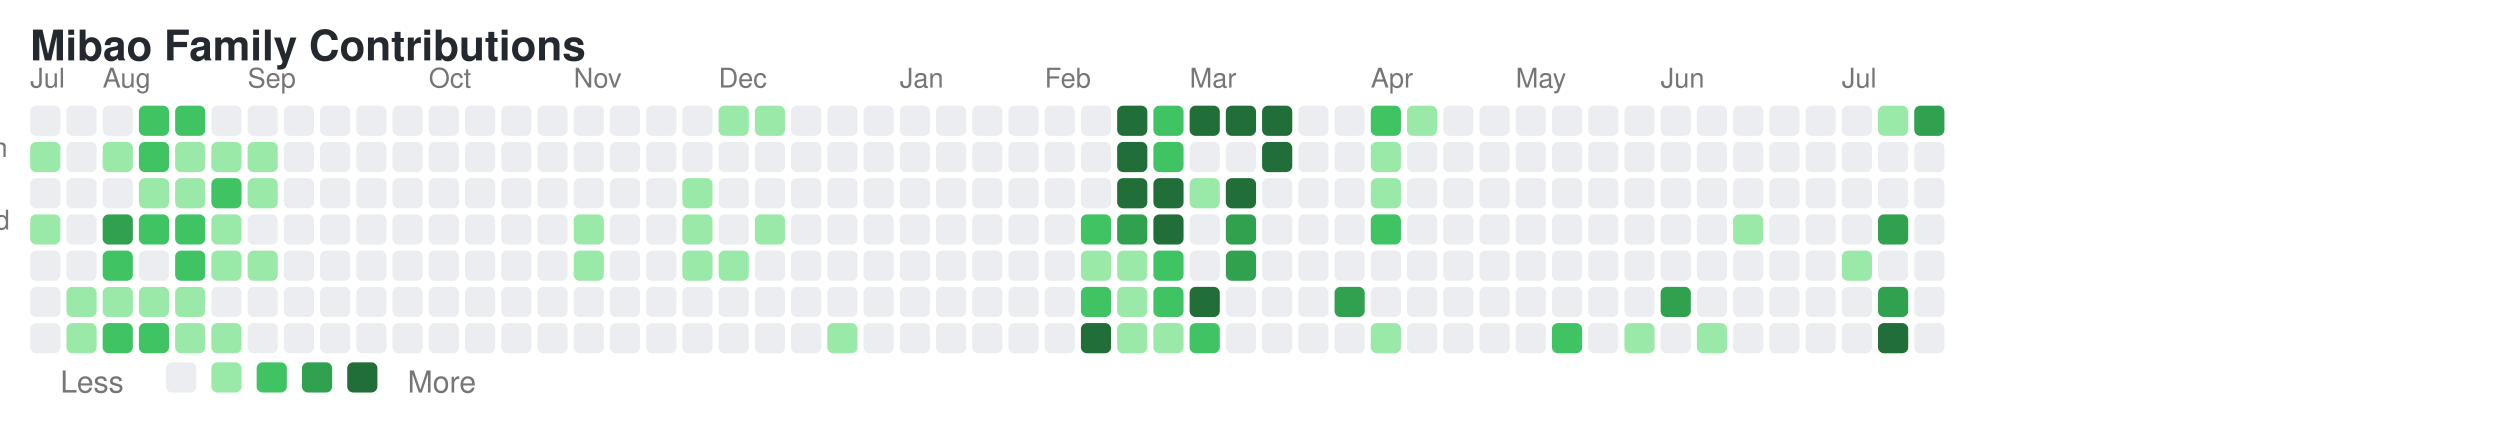
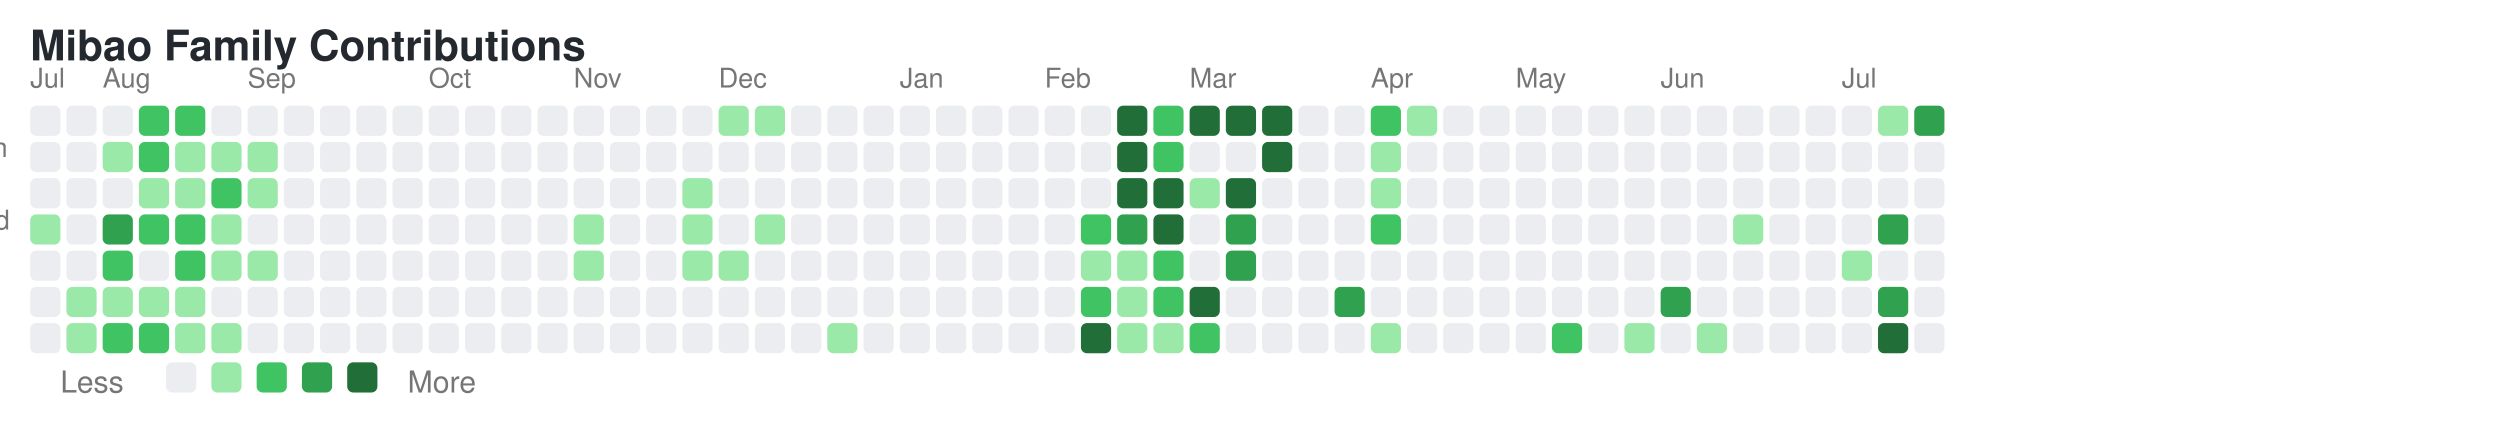
<svg xmlns="http://www.w3.org/2000/svg" width="828" height="140">
  <text x="10" y="20" font-family="-apple-system, BlinkMacSystemFont, Segoe UI, Helvetica, Arial, sans-serif" font-size="14" font-weight="600" fill="#24292f">Mibao Family Contributions</text>
  <g transform="translate(10, 35)">
    <text x="0" y="-6" font-family="-apple-system, BlinkMacSystemFont, Segoe UI, Helvetica, Arial, sans-serif" font-size="9" fill="#767676">Jul</text>
    <text x="24" y="-6" font-family="-apple-system, BlinkMacSystemFont, Segoe UI, Helvetica, Arial, sans-serif" font-size="9" fill="#767676">Aug</text>
    <text x="72" y="-6" font-family="-apple-system, BlinkMacSystemFont, Segoe UI, Helvetica, Arial, sans-serif" font-size="9" fill="#767676">Sep</text>
    <text x="132" y="-6" font-family="-apple-system, BlinkMacSystemFont, Segoe UI, Helvetica, Arial, sans-serif" font-size="9" fill="#767676">Oct</text>
    <text x="180" y="-6" font-family="-apple-system, BlinkMacSystemFont, Segoe UI, Helvetica, Arial, sans-serif" font-size="9" fill="#767676">Nov</text>
    <text x="228" y="-6" font-family="-apple-system, BlinkMacSystemFont, Segoe UI, Helvetica, Arial, sans-serif" font-size="9" fill="#767676">Dec</text>
    <text x="288" y="-6" font-family="-apple-system, BlinkMacSystemFont, Segoe UI, Helvetica, Arial, sans-serif" font-size="9" fill="#767676">Jan</text>
    <text x="336" y="-6" font-family="-apple-system, BlinkMacSystemFont, Segoe UI, Helvetica, Arial, sans-serif" font-size="9" fill="#767676">Feb</text>
    <text x="384" y="-6" font-family="-apple-system, BlinkMacSystemFont, Segoe UI, Helvetica, Arial, sans-serif" font-size="9" fill="#767676">Mar</text>
    <text x="444" y="-6" font-family="-apple-system, BlinkMacSystemFont, Segoe UI, Helvetica, Arial, sans-serif" font-size="9" fill="#767676">Apr</text>
    <text x="492" y="-6" font-family="-apple-system, BlinkMacSystemFont, Segoe UI, Helvetica, Arial, sans-serif" font-size="9" fill="#767676">May</text>
    <text x="540" y="-6" font-family="-apple-system, BlinkMacSystemFont, Segoe UI, Helvetica, Arial, sans-serif" font-size="9" fill="#767676">Jun</text>
    <text x="600" y="-6" font-family="-apple-system, BlinkMacSystemFont, Segoe UI, Helvetica, Arial, sans-serif" font-size="9" fill="#767676">Jul</text>
    <text x="-25" y="17.0" font-family="-apple-system, BlinkMacSystemFont, Segoe UI, Helvetica, Arial, sans-serif" font-size="9" fill="#767676">Mon</text>
    <text x="-25" y="41.0" font-family="-apple-system, BlinkMacSystemFont, Segoe UI, Helvetica, Arial, sans-serif" font-size="9" fill="#767676">Wed</text>
    <text x="-25" y="65.0" font-family="-apple-system, BlinkMacSystemFont, Segoe UI, Helvetica, Arial, sans-serif" font-size="9" fill="#767676">Fri</text>
    <rect x="0" y="0" width="10" height="10" fill="#ebedf0" rx="2" />
-     <rect x="0" y="12" width="10" height="10" fill="#9be9a8" rx="2" />
+     <rect x="0" y="12" width="10" height="10" fill="#ebedf0" rx="2" />
    <rect x="0" y="24" width="10" height="10" fill="#ebedf0" rx="2" />
    <rect x="0" y="36" width="10" height="10" fill="#9be9a8" rx="2" />
    <rect x="0" y="48" width="10" height="10" fill="#ebedf0" rx="2" />
    <rect x="0" y="60" width="10" height="10" fill="#ebedf0" rx="2" />
    <rect x="0" y="72" width="10" height="10" fill="#ebedf0" rx="2" />
    <rect x="12" y="0" width="10" height="10" fill="#ebedf0" rx="2" />
    <rect x="12" y="12" width="10" height="10" fill="#ebedf0" rx="2" />
    <rect x="12" y="24" width="10" height="10" fill="#ebedf0" rx="2" />
    <rect x="12" y="36" width="10" height="10" fill="#ebedf0" rx="2" />
    <rect x="12" y="48" width="10" height="10" fill="#ebedf0" rx="2" />
    <rect x="12" y="60" width="10" height="10" fill="#9be9a8" rx="2" />
    <rect x="12" y="72" width="10" height="10" fill="#9be9a8" rx="2" />
    <rect x="24" y="0" width="10" height="10" fill="#ebedf0" rx="2" />
    <rect x="24" y="12" width="10" height="10" fill="#9be9a8" rx="2" />
    <rect x="24" y="24" width="10" height="10" fill="#ebedf0" rx="2" />
    <rect x="24" y="36" width="10" height="10" fill="#30a14e" rx="2" />
    <rect x="24" y="48" width="10" height="10" fill="#40c463" rx="2" />
    <rect x="24" y="60" width="10" height="10" fill="#9be9a8" rx="2" />
    <rect x="24" y="72" width="10" height="10" fill="#40c463" rx="2" />
    <rect x="36" y="0" width="10" height="10" fill="#40c463" rx="2" />
    <rect x="36" y="12" width="10" height="10" fill="#40c463" rx="2" />
    <rect x="36" y="24" width="10" height="10" fill="#9be9a8" rx="2" />
    <rect x="36" y="36" width="10" height="10" fill="#40c463" rx="2" />
    <rect x="36" y="48" width="10" height="10" fill="#ebedf0" rx="2" />
    <rect x="36" y="60" width="10" height="10" fill="#9be9a8" rx="2" />
    <rect x="36" y="72" width="10" height="10" fill="#40c463" rx="2" />
    <rect x="48" y="0" width="10" height="10" fill="#40c463" rx="2" />
    <rect x="48" y="12" width="10" height="10" fill="#9be9a8" rx="2" />
    <rect x="48" y="24" width="10" height="10" fill="#9be9a8" rx="2" />
    <rect x="48" y="36" width="10" height="10" fill="#40c463" rx="2" />
    <rect x="48" y="48" width="10" height="10" fill="#40c463" rx="2" />
    <rect x="48" y="60" width="10" height="10" fill="#9be9a8" rx="2" />
    <rect x="48" y="72" width="10" height="10" fill="#9be9a8" rx="2" />
    <rect x="60" y="0" width="10" height="10" fill="#ebedf0" rx="2" />
    <rect x="60" y="12" width="10" height="10" fill="#9be9a8" rx="2" />
    <rect x="60" y="24" width="10" height="10" fill="#40c463" rx="2" />
    <rect x="60" y="36" width="10" height="10" fill="#9be9a8" rx="2" />
    <rect x="60" y="48" width="10" height="10" fill="#9be9a8" rx="2" />
    <rect x="60" y="60" width="10" height="10" fill="#ebedf0" rx="2" />
    <rect x="60" y="72" width="10" height="10" fill="#9be9a8" rx="2" />
    <rect x="72" y="0" width="10" height="10" fill="#ebedf0" rx="2" />
    <rect x="72" y="12" width="10" height="10" fill="#9be9a8" rx="2" />
    <rect x="72" y="24" width="10" height="10" fill="#9be9a8" rx="2" />
    <rect x="72" y="36" width="10" height="10" fill="#ebedf0" rx="2" />
    <rect x="72" y="48" width="10" height="10" fill="#9be9a8" rx="2" />
    <rect x="72" y="60" width="10" height="10" fill="#ebedf0" rx="2" />
    <rect x="72" y="72" width="10" height="10" fill="#ebedf0" rx="2" />
    <rect x="84" y="0" width="10" height="10" fill="#ebedf0" rx="2" />
    <rect x="84" y="12" width="10" height="10" fill="#ebedf0" rx="2" />
    <rect x="84" y="24" width="10" height="10" fill="#ebedf0" rx="2" />
    <rect x="84" y="36" width="10" height="10" fill="#ebedf0" rx="2" />
    <rect x="84" y="48" width="10" height="10" fill="#ebedf0" rx="2" />
    <rect x="84" y="60" width="10" height="10" fill="#ebedf0" rx="2" />
    <rect x="84" y="72" width="10" height="10" fill="#ebedf0" rx="2" />
    <rect x="96" y="0" width="10" height="10" fill="#ebedf0" rx="2" />
    <rect x="96" y="12" width="10" height="10" fill="#ebedf0" rx="2" />
    <rect x="96" y="24" width="10" height="10" fill="#ebedf0" rx="2" />
    <rect x="96" y="36" width="10" height="10" fill="#ebedf0" rx="2" />
    <rect x="96" y="48" width="10" height="10" fill="#ebedf0" rx="2" />
    <rect x="96" y="60" width="10" height="10" fill="#ebedf0" rx="2" />
    <rect x="96" y="72" width="10" height="10" fill="#ebedf0" rx="2" />
    <rect x="108" y="0" width="10" height="10" fill="#ebedf0" rx="2" />
    <rect x="108" y="12" width="10" height="10" fill="#ebedf0" rx="2" />
    <rect x="108" y="24" width="10" height="10" fill="#ebedf0" rx="2" />
    <rect x="108" y="36" width="10" height="10" fill="#ebedf0" rx="2" />
    <rect x="108" y="48" width="10" height="10" fill="#ebedf0" rx="2" />
    <rect x="108" y="60" width="10" height="10" fill="#ebedf0" rx="2" />
    <rect x="108" y="72" width="10" height="10" fill="#ebedf0" rx="2" />
    <rect x="120" y="0" width="10" height="10" fill="#ebedf0" rx="2" />
    <rect x="120" y="12" width="10" height="10" fill="#ebedf0" rx="2" />
    <rect x="120" y="24" width="10" height="10" fill="#ebedf0" rx="2" />
    <rect x="120" y="36" width="10" height="10" fill="#ebedf0" rx="2" />
    <rect x="120" y="48" width="10" height="10" fill="#ebedf0" rx="2" />
    <rect x="120" y="60" width="10" height="10" fill="#ebedf0" rx="2" />
    <rect x="120" y="72" width="10" height="10" fill="#ebedf0" rx="2" />
    <rect x="132" y="0" width="10" height="10" fill="#ebedf0" rx="2" />
    <rect x="132" y="12" width="10" height="10" fill="#ebedf0" rx="2" />
    <rect x="132" y="24" width="10" height="10" fill="#ebedf0" rx="2" />
    <rect x="132" y="36" width="10" height="10" fill="#ebedf0" rx="2" />
    <rect x="132" y="48" width="10" height="10" fill="#ebedf0" rx="2" />
    <rect x="132" y="60" width="10" height="10" fill="#ebedf0" rx="2" />
    <rect x="132" y="72" width="10" height="10" fill="#ebedf0" rx="2" />
    <rect x="144" y="0" width="10" height="10" fill="#ebedf0" rx="2" />
    <rect x="144" y="12" width="10" height="10" fill="#ebedf0" rx="2" />
    <rect x="144" y="24" width="10" height="10" fill="#ebedf0" rx="2" />
    <rect x="144" y="36" width="10" height="10" fill="#ebedf0" rx="2" />
    <rect x="144" y="48" width="10" height="10" fill="#ebedf0" rx="2" />
    <rect x="144" y="60" width="10" height="10" fill="#ebedf0" rx="2" />
    <rect x="144" y="72" width="10" height="10" fill="#ebedf0" rx="2" />
    <rect x="156" y="0" width="10" height="10" fill="#ebedf0" rx="2" />
    <rect x="156" y="12" width="10" height="10" fill="#ebedf0" rx="2" />
    <rect x="156" y="24" width="10" height="10" fill="#ebedf0" rx="2" />
    <rect x="156" y="36" width="10" height="10" fill="#ebedf0" rx="2" />
    <rect x="156" y="48" width="10" height="10" fill="#ebedf0" rx="2" />
    <rect x="156" y="60" width="10" height="10" fill="#ebedf0" rx="2" />
    <rect x="156" y="72" width="10" height="10" fill="#ebedf0" rx="2" />
    <rect x="168" y="0" width="10" height="10" fill="#ebedf0" rx="2" />
    <rect x="168" y="12" width="10" height="10" fill="#ebedf0" rx="2" />
    <rect x="168" y="24" width="10" height="10" fill="#ebedf0" rx="2" />
    <rect x="168" y="36" width="10" height="10" fill="#ebedf0" rx="2" />
    <rect x="168" y="48" width="10" height="10" fill="#ebedf0" rx="2" />
    <rect x="168" y="60" width="10" height="10" fill="#ebedf0" rx="2" />
    <rect x="168" y="72" width="10" height="10" fill="#ebedf0" rx="2" />
    <rect x="180" y="0" width="10" height="10" fill="#ebedf0" rx="2" />
    <rect x="180" y="12" width="10" height="10" fill="#ebedf0" rx="2" />
    <rect x="180" y="24" width="10" height="10" fill="#ebedf0" rx="2" />
    <rect x="180" y="36" width="10" height="10" fill="#9be9a8" rx="2" />
    <rect x="180" y="48" width="10" height="10" fill="#9be9a8" rx="2" />
    <rect x="180" y="60" width="10" height="10" fill="#ebedf0" rx="2" />
    <rect x="180" y="72" width="10" height="10" fill="#ebedf0" rx="2" />
    <rect x="192" y="0" width="10" height="10" fill="#ebedf0" rx="2" />
    <rect x="192" y="12" width="10" height="10" fill="#ebedf0" rx="2" />
    <rect x="192" y="24" width="10" height="10" fill="#ebedf0" rx="2" />
    <rect x="192" y="36" width="10" height="10" fill="#ebedf0" rx="2" />
    <rect x="192" y="48" width="10" height="10" fill="#ebedf0" rx="2" />
    <rect x="192" y="60" width="10" height="10" fill="#ebedf0" rx="2" />
    <rect x="192" y="72" width="10" height="10" fill="#ebedf0" rx="2" />
    <rect x="204" y="0" width="10" height="10" fill="#ebedf0" rx="2" />
    <rect x="204" y="12" width="10" height="10" fill="#ebedf0" rx="2" />
    <rect x="204" y="24" width="10" height="10" fill="#ebedf0" rx="2" />
    <rect x="204" y="36" width="10" height="10" fill="#ebedf0" rx="2" />
    <rect x="204" y="48" width="10" height="10" fill="#ebedf0" rx="2" />
    <rect x="204" y="60" width="10" height="10" fill="#ebedf0" rx="2" />
    <rect x="204" y="72" width="10" height="10" fill="#ebedf0" rx="2" />
    <rect x="216" y="0" width="10" height="10" fill="#ebedf0" rx="2" />
    <rect x="216" y="12" width="10" height="10" fill="#ebedf0" rx="2" />
    <rect x="216" y="24" width="10" height="10" fill="#9be9a8" rx="2" />
    <rect x="216" y="36" width="10" height="10" fill="#9be9a8" rx="2" />
    <rect x="216" y="48" width="10" height="10" fill="#9be9a8" rx="2" />
    <rect x="216" y="60" width="10" height="10" fill="#ebedf0" rx="2" />
    <rect x="216" y="72" width="10" height="10" fill="#ebedf0" rx="2" />
    <rect x="228" y="0" width="10" height="10" fill="#9be9a8" rx="2" />
    <rect x="228" y="12" width="10" height="10" fill="#ebedf0" rx="2" />
    <rect x="228" y="24" width="10" height="10" fill="#ebedf0" rx="2" />
    <rect x="228" y="36" width="10" height="10" fill="#ebedf0" rx="2" />
    <rect x="228" y="48" width="10" height="10" fill="#9be9a8" rx="2" />
    <rect x="228" y="60" width="10" height="10" fill="#ebedf0" rx="2" />
    <rect x="228" y="72" width="10" height="10" fill="#ebedf0" rx="2" />
    <rect x="240" y="0" width="10" height="10" fill="#9be9a8" rx="2" />
    <rect x="240" y="12" width="10" height="10" fill="#ebedf0" rx="2" />
    <rect x="240" y="24" width="10" height="10" fill="#ebedf0" rx="2" />
    <rect x="240" y="36" width="10" height="10" fill="#9be9a8" rx="2" />
    <rect x="240" y="48" width="10" height="10" fill="#ebedf0" rx="2" />
    <rect x="240" y="60" width="10" height="10" fill="#ebedf0" rx="2" />
    <rect x="240" y="72" width="10" height="10" fill="#ebedf0" rx="2" />
    <rect x="252" y="0" width="10" height="10" fill="#ebedf0" rx="2" />
    <rect x="252" y="12" width="10" height="10" fill="#ebedf0" rx="2" />
    <rect x="252" y="24" width="10" height="10" fill="#ebedf0" rx="2" />
    <rect x="252" y="36" width="10" height="10" fill="#ebedf0" rx="2" />
    <rect x="252" y="48" width="10" height="10" fill="#ebedf0" rx="2" />
    <rect x="252" y="60" width="10" height="10" fill="#ebedf0" rx="2" />
    <rect x="252" y="72" width="10" height="10" fill="#ebedf0" rx="2" />
    <rect x="264" y="0" width="10" height="10" fill="#ebedf0" rx="2" />
    <rect x="264" y="12" width="10" height="10" fill="#ebedf0" rx="2" />
    <rect x="264" y="24" width="10" height="10" fill="#ebedf0" rx="2" />
    <rect x="264" y="36" width="10" height="10" fill="#ebedf0" rx="2" />
    <rect x="264" y="48" width="10" height="10" fill="#ebedf0" rx="2" />
    <rect x="264" y="60" width="10" height="10" fill="#ebedf0" rx="2" />
    <rect x="264" y="72" width="10" height="10" fill="#9be9a8" rx="2" />
    <rect x="276" y="0" width="10" height="10" fill="#ebedf0" rx="2" />
    <rect x="276" y="12" width="10" height="10" fill="#ebedf0" rx="2" />
    <rect x="276" y="24" width="10" height="10" fill="#ebedf0" rx="2" />
    <rect x="276" y="36" width="10" height="10" fill="#ebedf0" rx="2" />
    <rect x="276" y="48" width="10" height="10" fill="#ebedf0" rx="2" />
    <rect x="276" y="60" width="10" height="10" fill="#ebedf0" rx="2" />
    <rect x="276" y="72" width="10" height="10" fill="#ebedf0" rx="2" />
    <rect x="288" y="0" width="10" height="10" fill="#ebedf0" rx="2" />
    <rect x="288" y="12" width="10" height="10" fill="#ebedf0" rx="2" />
    <rect x="288" y="24" width="10" height="10" fill="#ebedf0" rx="2" />
    <rect x="288" y="36" width="10" height="10" fill="#ebedf0" rx="2" />
    <rect x="288" y="48" width="10" height="10" fill="#ebedf0" rx="2" />
    <rect x="288" y="60" width="10" height="10" fill="#ebedf0" rx="2" />
    <rect x="288" y="72" width="10" height="10" fill="#ebedf0" rx="2" />
    <rect x="300" y="0" width="10" height="10" fill="#ebedf0" rx="2" />
    <rect x="300" y="12" width="10" height="10" fill="#ebedf0" rx="2" />
    <rect x="300" y="24" width="10" height="10" fill="#ebedf0" rx="2" />
    <rect x="300" y="36" width="10" height="10" fill="#ebedf0" rx="2" />
    <rect x="300" y="48" width="10" height="10" fill="#ebedf0" rx="2" />
    <rect x="300" y="60" width="10" height="10" fill="#ebedf0" rx="2" />
    <rect x="300" y="72" width="10" height="10" fill="#ebedf0" rx="2" />
    <rect x="312" y="0" width="10" height="10" fill="#ebedf0" rx="2" />
    <rect x="312" y="12" width="10" height="10" fill="#ebedf0" rx="2" />
    <rect x="312" y="24" width="10" height="10" fill="#ebedf0" rx="2" />
    <rect x="312" y="36" width="10" height="10" fill="#ebedf0" rx="2" />
    <rect x="312" y="48" width="10" height="10" fill="#ebedf0" rx="2" />
    <rect x="312" y="60" width="10" height="10" fill="#ebedf0" rx="2" />
    <rect x="312" y="72" width="10" height="10" fill="#ebedf0" rx="2" />
    <rect x="324" y="0" width="10" height="10" fill="#ebedf0" rx="2" />
    <rect x="324" y="12" width="10" height="10" fill="#ebedf0" rx="2" />
    <rect x="324" y="24" width="10" height="10" fill="#ebedf0" rx="2" />
    <rect x="324" y="36" width="10" height="10" fill="#ebedf0" rx="2" />
    <rect x="324" y="48" width="10" height="10" fill="#ebedf0" rx="2" />
    <rect x="324" y="60" width="10" height="10" fill="#ebedf0" rx="2" />
    <rect x="324" y="72" width="10" height="10" fill="#ebedf0" rx="2" />
    <rect x="336" y="0" width="10" height="10" fill="#ebedf0" rx="2" />
    <rect x="336" y="12" width="10" height="10" fill="#ebedf0" rx="2" />
    <rect x="336" y="24" width="10" height="10" fill="#ebedf0" rx="2" />
    <rect x="336" y="36" width="10" height="10" fill="#ebedf0" rx="2" />
    <rect x="336" y="48" width="10" height="10" fill="#ebedf0" rx="2" />
    <rect x="336" y="60" width="10" height="10" fill="#ebedf0" rx="2" />
    <rect x="336" y="72" width="10" height="10" fill="#ebedf0" rx="2" />
    <rect x="348" y="0" width="10" height="10" fill="#ebedf0" rx="2" />
    <rect x="348" y="12" width="10" height="10" fill="#ebedf0" rx="2" />
    <rect x="348" y="24" width="10" height="10" fill="#ebedf0" rx="2" />
    <rect x="348" y="36" width="10" height="10" fill="#40c463" rx="2" />
    <rect x="348" y="48" width="10" height="10" fill="#9be9a8" rx="2" />
    <rect x="348" y="60" width="10" height="10" fill="#40c463" rx="2" />
    <rect x="348" y="72" width="10" height="10" fill="#216e39" rx="2" />
    <rect x="360" y="0" width="10" height="10" fill="#216e39" rx="2" />
    <rect x="360" y="12" width="10" height="10" fill="#216e39" rx="2" />
    <rect x="360" y="24" width="10" height="10" fill="#216e39" rx="2" />
    <rect x="360" y="36" width="10" height="10" fill="#30a14e" rx="2" />
    <rect x="360" y="48" width="10" height="10" fill="#9be9a8" rx="2" />
    <rect x="360" y="60" width="10" height="10" fill="#9be9a8" rx="2" />
    <rect x="360" y="72" width="10" height="10" fill="#9be9a8" rx="2" />
    <rect x="372" y="0" width="10" height="10" fill="#40c463" rx="2" />
    <rect x="372" y="12" width="10" height="10" fill="#40c463" rx="2" />
    <rect x="372" y="24" width="10" height="10" fill="#216e39" rx="2" />
    <rect x="372" y="36" width="10" height="10" fill="#216e39" rx="2" />
    <rect x="372" y="48" width="10" height="10" fill="#40c463" rx="2" />
    <rect x="372" y="60" width="10" height="10" fill="#40c463" rx="2" />
    <rect x="372" y="72" width="10" height="10" fill="#9be9a8" rx="2" />
    <rect x="384" y="0" width="10" height="10" fill="#216e39" rx="2" />
    <rect x="384" y="12" width="10" height="10" fill="#ebedf0" rx="2" />
    <rect x="384" y="24" width="10" height="10" fill="#9be9a8" rx="2" />
    <rect x="384" y="36" width="10" height="10" fill="#ebedf0" rx="2" />
    <rect x="384" y="48" width="10" height="10" fill="#ebedf0" rx="2" />
    <rect x="384" y="60" width="10" height="10" fill="#216e39" rx="2" />
    <rect x="384" y="72" width="10" height="10" fill="#40c463" rx="2" />
    <rect x="396" y="0" width="10" height="10" fill="#216e39" rx="2" />
    <rect x="396" y="12" width="10" height="10" fill="#ebedf0" rx="2" />
    <rect x="396" y="24" width="10" height="10" fill="#216e39" rx="2" />
    <rect x="396" y="36" width="10" height="10" fill="#30a14e" rx="2" />
    <rect x="396" y="48" width="10" height="10" fill="#30a14e" rx="2" />
    <rect x="396" y="60" width="10" height="10" fill="#ebedf0" rx="2" />
    <rect x="396" y="72" width="10" height="10" fill="#ebedf0" rx="2" />
    <rect x="408" y="0" width="10" height="10" fill="#216e39" rx="2" />
    <rect x="408" y="12" width="10" height="10" fill="#216e39" rx="2" />
    <rect x="408" y="24" width="10" height="10" fill="#ebedf0" rx="2" />
    <rect x="408" y="36" width="10" height="10" fill="#ebedf0" rx="2" />
    <rect x="408" y="48" width="10" height="10" fill="#ebedf0" rx="2" />
    <rect x="408" y="60" width="10" height="10" fill="#ebedf0" rx="2" />
    <rect x="408" y="72" width="10" height="10" fill="#ebedf0" rx="2" />
    <rect x="420" y="0" width="10" height="10" fill="#ebedf0" rx="2" />
    <rect x="420" y="12" width="10" height="10" fill="#ebedf0" rx="2" />
    <rect x="420" y="24" width="10" height="10" fill="#ebedf0" rx="2" />
    <rect x="420" y="36" width="10" height="10" fill="#ebedf0" rx="2" />
    <rect x="420" y="48" width="10" height="10" fill="#ebedf0" rx="2" />
    <rect x="420" y="60" width="10" height="10" fill="#ebedf0" rx="2" />
    <rect x="420" y="72" width="10" height="10" fill="#ebedf0" rx="2" />
    <rect x="432" y="0" width="10" height="10" fill="#ebedf0" rx="2" />
    <rect x="432" y="12" width="10" height="10" fill="#ebedf0" rx="2" />
    <rect x="432" y="24" width="10" height="10" fill="#ebedf0" rx="2" />
    <rect x="432" y="36" width="10" height="10" fill="#ebedf0" rx="2" />
    <rect x="432" y="48" width="10" height="10" fill="#ebedf0" rx="2" />
    <rect x="432" y="60" width="10" height="10" fill="#30a14e" rx="2" />
    <rect x="432" y="72" width="10" height="10" fill="#ebedf0" rx="2" />
    <rect x="444" y="0" width="10" height="10" fill="#40c463" rx="2" />
    <rect x="444" y="12" width="10" height="10" fill="#9be9a8" rx="2" />
    <rect x="444" y="24" width="10" height="10" fill="#9be9a8" rx="2" />
    <rect x="444" y="36" width="10" height="10" fill="#40c463" rx="2" />
    <rect x="444" y="48" width="10" height="10" fill="#ebedf0" rx="2" />
    <rect x="444" y="60" width="10" height="10" fill="#ebedf0" rx="2" />
    <rect x="444" y="72" width="10" height="10" fill="#9be9a8" rx="2" />
    <rect x="456" y="0" width="10" height="10" fill="#9be9a8" rx="2" />
    <rect x="456" y="12" width="10" height="10" fill="#ebedf0" rx="2" />
    <rect x="456" y="24" width="10" height="10" fill="#ebedf0" rx="2" />
    <rect x="456" y="36" width="10" height="10" fill="#ebedf0" rx="2" />
    <rect x="456" y="48" width="10" height="10" fill="#ebedf0" rx="2" />
    <rect x="456" y="60" width="10" height="10" fill="#ebedf0" rx="2" />
    <rect x="456" y="72" width="10" height="10" fill="#ebedf0" rx="2" />
    <rect x="468" y="0" width="10" height="10" fill="#ebedf0" rx="2" />
    <rect x="468" y="12" width="10" height="10" fill="#ebedf0" rx="2" />
    <rect x="468" y="24" width="10" height="10" fill="#ebedf0" rx="2" />
    <rect x="468" y="36" width="10" height="10" fill="#ebedf0" rx="2" />
    <rect x="468" y="48" width="10" height="10" fill="#ebedf0" rx="2" />
    <rect x="468" y="60" width="10" height="10" fill="#ebedf0" rx="2" />
    <rect x="468" y="72" width="10" height="10" fill="#ebedf0" rx="2" />
    <rect x="480" y="0" width="10" height="10" fill="#ebedf0" rx="2" />
    <rect x="480" y="12" width="10" height="10" fill="#ebedf0" rx="2" />
    <rect x="480" y="24" width="10" height="10" fill="#ebedf0" rx="2" />
    <rect x="480" y="36" width="10" height="10" fill="#ebedf0" rx="2" />
    <rect x="480" y="48" width="10" height="10" fill="#ebedf0" rx="2" />
    <rect x="480" y="60" width="10" height="10" fill="#ebedf0" rx="2" />
    <rect x="480" y="72" width="10" height="10" fill="#ebedf0" rx="2" />
    <rect x="492" y="0" width="10" height="10" fill="#ebedf0" rx="2" />
    <rect x="492" y="12" width="10" height="10" fill="#ebedf0" rx="2" />
    <rect x="492" y="24" width="10" height="10" fill="#ebedf0" rx="2" />
    <rect x="492" y="36" width="10" height="10" fill="#ebedf0" rx="2" />
    <rect x="492" y="48" width="10" height="10" fill="#ebedf0" rx="2" />
    <rect x="492" y="60" width="10" height="10" fill="#ebedf0" rx="2" />
    <rect x="492" y="72" width="10" height="10" fill="#ebedf0" rx="2" />
    <rect x="504" y="0" width="10" height="10" fill="#ebedf0" rx="2" />
    <rect x="504" y="12" width="10" height="10" fill="#ebedf0" rx="2" />
    <rect x="504" y="24" width="10" height="10" fill="#ebedf0" rx="2" />
    <rect x="504" y="36" width="10" height="10" fill="#ebedf0" rx="2" />
    <rect x="504" y="48" width="10" height="10" fill="#ebedf0" rx="2" />
    <rect x="504" y="60" width="10" height="10" fill="#ebedf0" rx="2" />
    <rect x="504" y="72" width="10" height="10" fill="#40c463" rx="2" />
    <rect x="516" y="0" width="10" height="10" fill="#ebedf0" rx="2" />
    <rect x="516" y="12" width="10" height="10" fill="#ebedf0" rx="2" />
    <rect x="516" y="24" width="10" height="10" fill="#ebedf0" rx="2" />
    <rect x="516" y="36" width="10" height="10" fill="#ebedf0" rx="2" />
    <rect x="516" y="48" width="10" height="10" fill="#ebedf0" rx="2" />
    <rect x="516" y="60" width="10" height="10" fill="#ebedf0" rx="2" />
    <rect x="516" y="72" width="10" height="10" fill="#ebedf0" rx="2" />
    <rect x="528" y="0" width="10" height="10" fill="#ebedf0" rx="2" />
    <rect x="528" y="12" width="10" height="10" fill="#ebedf0" rx="2" />
    <rect x="528" y="24" width="10" height="10" fill="#ebedf0" rx="2" />
    <rect x="528" y="36" width="10" height="10" fill="#ebedf0" rx="2" />
    <rect x="528" y="48" width="10" height="10" fill="#ebedf0" rx="2" />
    <rect x="528" y="60" width="10" height="10" fill="#ebedf0" rx="2" />
    <rect x="528" y="72" width="10" height="10" fill="#9be9a8" rx="2" />
    <rect x="540" y="0" width="10" height="10" fill="#ebedf0" rx="2" />
    <rect x="540" y="12" width="10" height="10" fill="#ebedf0" rx="2" />
    <rect x="540" y="24" width="10" height="10" fill="#ebedf0" rx="2" />
    <rect x="540" y="36" width="10" height="10" fill="#ebedf0" rx="2" />
    <rect x="540" y="48" width="10" height="10" fill="#ebedf0" rx="2" />
    <rect x="540" y="60" width="10" height="10" fill="#30a14e" rx="2" />
    <rect x="540" y="72" width="10" height="10" fill="#ebedf0" rx="2" />
    <rect x="552" y="0" width="10" height="10" fill="#ebedf0" rx="2" />
    <rect x="552" y="12" width="10" height="10" fill="#ebedf0" rx="2" />
    <rect x="552" y="24" width="10" height="10" fill="#ebedf0" rx="2" />
    <rect x="552" y="36" width="10" height="10" fill="#ebedf0" rx="2" />
    <rect x="552" y="48" width="10" height="10" fill="#ebedf0" rx="2" />
    <rect x="552" y="60" width="10" height="10" fill="#ebedf0" rx="2" />
    <rect x="552" y="72" width="10" height="10" fill="#9be9a8" rx="2" />
    <rect x="564" y="0" width="10" height="10" fill="#ebedf0" rx="2" />
    <rect x="564" y="12" width="10" height="10" fill="#ebedf0" rx="2" />
    <rect x="564" y="24" width="10" height="10" fill="#ebedf0" rx="2" />
    <rect x="564" y="36" width="10" height="10" fill="#9be9a8" rx="2" />
    <rect x="564" y="48" width="10" height="10" fill="#ebedf0" rx="2" />
    <rect x="564" y="60" width="10" height="10" fill="#ebedf0" rx="2" />
    <rect x="564" y="72" width="10" height="10" fill="#ebedf0" rx="2" />
    <rect x="576" y="0" width="10" height="10" fill="#ebedf0" rx="2" />
    <rect x="576" y="12" width="10" height="10" fill="#ebedf0" rx="2" />
    <rect x="576" y="24" width="10" height="10" fill="#ebedf0" rx="2" />
    <rect x="576" y="36" width="10" height="10" fill="#ebedf0" rx="2" />
    <rect x="576" y="48" width="10" height="10" fill="#ebedf0" rx="2" />
    <rect x="576" y="60" width="10" height="10" fill="#ebedf0" rx="2" />
    <rect x="576" y="72" width="10" height="10" fill="#ebedf0" rx="2" />
    <rect x="588" y="0" width="10" height="10" fill="#ebedf0" rx="2" />
    <rect x="588" y="12" width="10" height="10" fill="#ebedf0" rx="2" />
    <rect x="588" y="24" width="10" height="10" fill="#ebedf0" rx="2" />
    <rect x="588" y="36" width="10" height="10" fill="#ebedf0" rx="2" />
    <rect x="588" y="48" width="10" height="10" fill="#ebedf0" rx="2" />
    <rect x="588" y="60" width="10" height="10" fill="#ebedf0" rx="2" />
    <rect x="588" y="72" width="10" height="10" fill="#ebedf0" rx="2" />
    <rect x="600" y="0" width="10" height="10" fill="#ebedf0" rx="2" />
    <rect x="600" y="12" width="10" height="10" fill="#ebedf0" rx="2" />
    <rect x="600" y="24" width="10" height="10" fill="#ebedf0" rx="2" />
    <rect x="600" y="36" width="10" height="10" fill="#ebedf0" rx="2" />
    <rect x="600" y="48" width="10" height="10" fill="#9be9a8" rx="2" />
    <rect x="600" y="60" width="10" height="10" fill="#ebedf0" rx="2" />
    <rect x="600" y="72" width="10" height="10" fill="#ebedf0" rx="2" />
    <rect x="612" y="0" width="10" height="10" fill="#9be9a8" rx="2" />
    <rect x="612" y="12" width="10" height="10" fill="#ebedf0" rx="2" />
    <rect x="612" y="24" width="10" height="10" fill="#ebedf0" rx="2" />
    <rect x="612" y="36" width="10" height="10" fill="#30a14e" rx="2" />
    <rect x="612" y="48" width="10" height="10" fill="#ebedf0" rx="2" />
    <rect x="612" y="60" width="10" height="10" fill="#30a14e" rx="2" />
    <rect x="612" y="72" width="10" height="10" fill="#216e39" rx="2" />
    <rect x="624" y="0" width="10" height="10" fill="#30a14e" rx="2" />
    <rect x="624" y="12" width="10" height="10" fill="#ebedf0" rx="2" />
    <rect x="624" y="24" width="10" height="10" fill="#ebedf0" rx="2" />
    <rect x="624" y="36" width="10" height="10" fill="#ebedf0" rx="2" />
    <rect x="624" y="48" width="10" height="10" fill="#ebedf0" rx="2" />
    <rect x="624" y="60" width="10" height="10" fill="#ebedf0" rx="2" />
    <rect x="624" y="72" width="10" height="10" fill="#ebedf0" rx="2" />
    <text x="10" y="95" font-family="-apple-system, BlinkMacSystemFont, Segoe UI, Helvetica, Arial, sans-serif" font-size="10" fill="#767676">Less</text>
    <rect x="45" y="85" width="10" height="10" fill="#ebedf0" rx="2" />
    <rect x="60" y="85" width="10" height="10" fill="#9be9a8" rx="2" />
    <rect x="75" y="85" width="10" height="10" fill="#40c463" rx="2" />
    <rect x="90" y="85" width="10" height="10" fill="#30a14e" rx="2" />
    <rect x="105" y="85" width="10" height="10" fill="#216e39" rx="2" />
    <text x="125" y="95" font-family="-apple-system, BlinkMacSystemFont, Segoe UI, Helvetica, Arial, sans-serif" font-size="10" fill="#767676">More</text>
  </g>
</svg>
